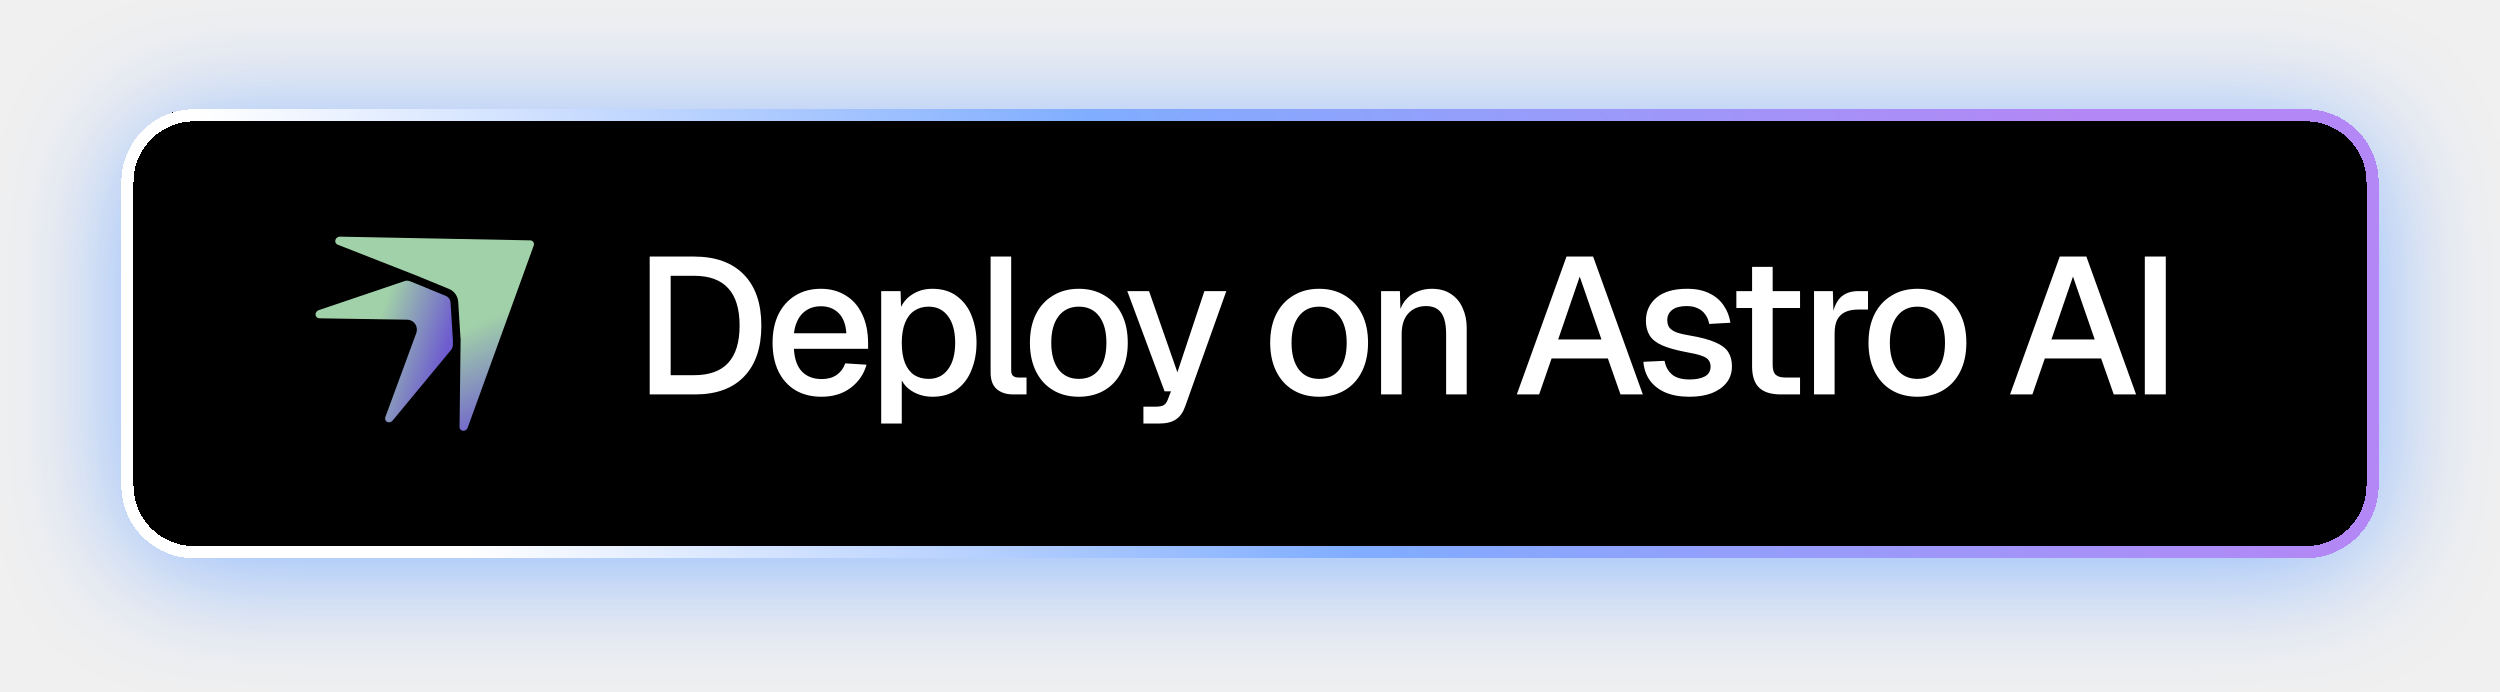
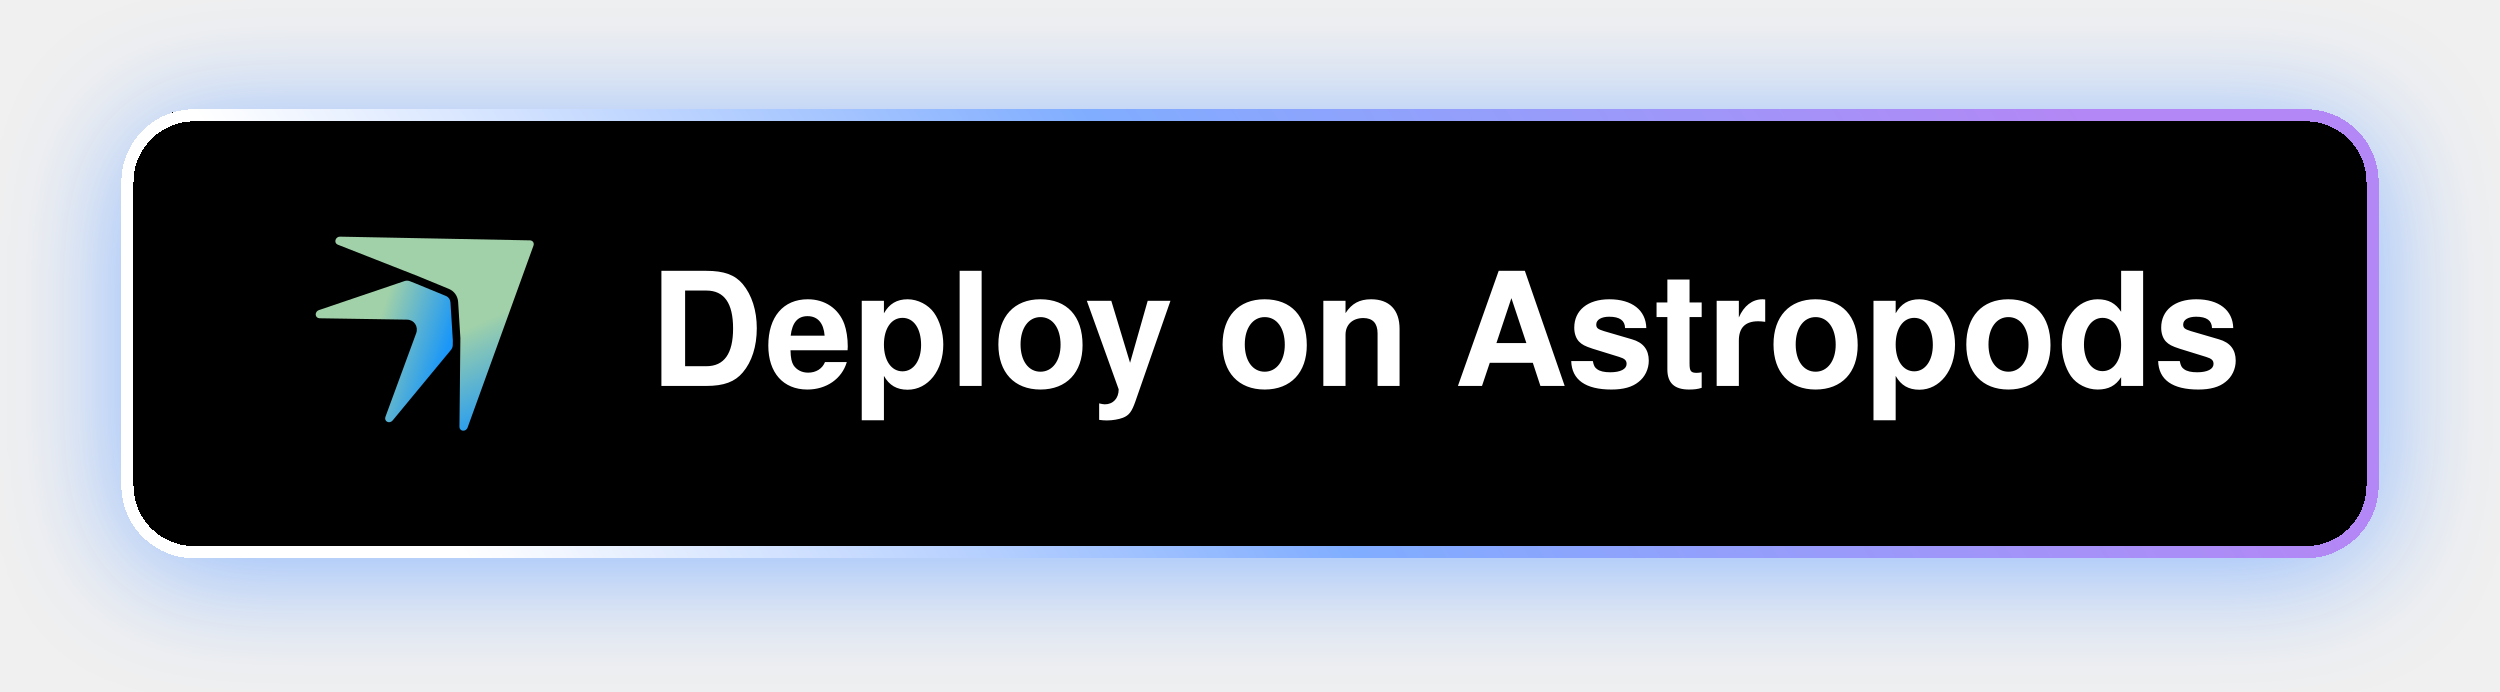
<svg xmlns="http://www.w3.org/2000/svg" width="206" height="57" viewBox="0 0 206 57" fill="none">
  <g filter="url(#filter0_d_27_3)">
    <rect x="10" y="9" width="186" height="37" rx="6" fill="black" shape-rendering="crispEdges" />
    <rect x="10.5" y="9.5" width="185" height="36" rx="5.5" stroke="url(#paint0_linear_27_3)" shape-rendering="crispEdges" />
-     <g clip-path="url(#clip0_27_3)">
-       <path d="M27.636 19.775C27.682 19.613 27.837 19.497 28.003 19.5L43.692 19.806C43.797 19.808 43.891 19.858 43.948 19.942C44.004 20.026 44.015 20.134 43.978 20.235L38.534 35.249C38.476 35.409 38.313 35.514 38.149 35.498C37.984 35.483 37.865 35.35 37.867 35.185L37.956 27.852L37.944 27.868L37.758 24.888C37.728 24.4 37.434 23.987 36.989 23.804L34.583 22.815L34.587 22.813L27.817 20.158C27.666 20.099 27.59 19.937 27.636 19.776V19.775Z" fill="url(#paint1_linear_27_3)" />
-       <path d="M37.32 28.055L37.311 27.906L37.125 24.926C37.11 24.68 36.969 24.48 36.748 24.389L34.342 23.399L34.184 23.334L33.77 23.172C33.631 23.117 33.477 23.113 33.335 23.162L26.264 25.555C26.099 25.611 25.989 25.773 26.001 25.938C26.014 26.104 26.146 26.226 26.315 26.229L33.541 26.342C34.128 26.352 34.499 26.908 34.293 27.47L31.755 34.361C31.696 34.523 31.759 34.693 31.904 34.766C32.05 34.839 32.237 34.794 32.349 34.659L37.17 28.831C37.262 28.72 37.314 28.58 37.316 28.436L37.32 28.055Z" fill="url(#paint2_linear_27_3)" />
-     </g>
-     <path d="M53.535 32.5V21.14H57.183C58.964 21.14 60.335 21.636 61.295 22.628C62.255 23.609 62.735 25.012 62.735 26.836C62.735 28.649 62.26 30.047 61.311 31.028C60.372 32.009 59.028 32.5 57.279 32.5H53.535ZM55.263 30.916H57.183C58.441 30.916 59.38 30.58 59.999 29.908C60.628 29.225 60.943 28.201 60.943 26.836C60.943 25.449 60.628 24.42 59.999 23.748C59.38 23.065 58.441 22.724 57.183 22.724H55.263V30.916ZM67.692 32.692C66.859 32.692 66.139 32.511 65.531 32.148C64.934 31.785 64.47 31.268 64.139 30.596C63.819 29.924 63.66 29.14 63.66 28.244C63.66 27.348 63.819 26.569 64.139 25.908C64.47 25.236 64.934 24.719 65.531 24.356C66.129 23.983 66.833 23.796 67.644 23.796C68.412 23.796 69.089 23.977 69.675 24.34C70.262 24.692 70.716 25.204 71.035 25.876C71.366 26.548 71.531 27.359 71.531 28.308V28.74H65.419C65.462 29.572 65.681 30.196 66.076 30.612C66.481 31.028 67.025 31.236 67.707 31.236C68.209 31.236 68.625 31.119 68.956 30.884C69.286 30.649 69.516 30.335 69.644 29.94L71.403 30.052C71.18 30.841 70.737 31.481 70.076 31.972C69.425 32.452 68.63 32.692 67.692 32.692ZM65.419 27.46H69.74C69.686 26.703 69.468 26.143 69.084 25.78C68.71 25.417 68.23 25.236 67.644 25.236C67.035 25.236 66.534 25.428 66.139 25.812C65.755 26.185 65.516 26.735 65.419 27.46ZM72.61 34.9V23.988H74.21L74.258 25.812L74.066 25.716C74.279 25.087 74.631 24.612 75.122 24.292C75.613 23.961 76.178 23.796 76.818 23.796C77.65 23.796 78.333 24.004 78.866 24.42C79.41 24.825 79.81 25.364 80.066 26.036C80.333 26.708 80.466 27.444 80.466 28.244C80.466 29.044 80.333 29.78 80.066 30.452C79.81 31.124 79.41 31.668 78.866 32.084C78.333 32.489 77.65 32.692 76.818 32.692C76.391 32.692 75.991 32.617 75.618 32.468C75.245 32.319 74.925 32.111 74.658 31.844C74.402 31.567 74.221 31.241 74.114 30.868L74.306 30.676V34.9H72.61ZM76.514 31.22C77.197 31.22 77.73 30.959 78.114 30.436C78.509 29.913 78.706 29.183 78.706 28.244C78.706 27.305 78.509 26.575 78.114 26.052C77.73 25.529 77.197 25.268 76.514 25.268C76.066 25.268 75.677 25.38 75.346 25.604C75.015 25.817 74.759 26.148 74.578 26.596C74.397 27.044 74.306 27.593 74.306 28.244C74.306 28.895 74.391 29.444 74.562 29.892C74.743 30.34 74.999 30.676 75.33 30.9C75.671 31.113 76.066 31.22 76.514 31.22ZM83.482 32.5C82.928 32.5 82.48 32.356 82.138 32.068C81.797 31.78 81.626 31.321 81.626 30.692V21.14H83.322V30.532C83.322 30.724 83.37 30.868 83.466 30.964C83.573 31.06 83.722 31.108 83.914 31.108H84.586V32.5H83.482ZM88.897 32.692C88.086 32.692 87.376 32.511 86.769 32.148C86.16 31.785 85.691 31.268 85.361 30.596C85.03 29.924 84.865 29.14 84.865 28.244C84.865 27.337 85.03 26.553 85.361 25.892C85.691 25.231 86.16 24.719 86.769 24.356C87.376 23.983 88.086 23.796 88.897 23.796C89.707 23.796 90.416 23.983 91.025 24.356C91.632 24.719 92.102 25.231 92.433 25.892C92.763 26.553 92.928 27.337 92.928 28.244C92.928 29.14 92.763 29.924 92.433 30.596C92.102 31.268 91.632 31.785 91.025 32.148C90.416 32.511 89.707 32.692 88.897 32.692ZM88.897 31.22C89.622 31.22 90.182 30.959 90.576 30.436C90.971 29.903 91.168 29.172 91.168 28.244C91.168 27.316 90.971 26.591 90.576 26.068C90.182 25.535 89.622 25.268 88.897 25.268C88.182 25.268 87.622 25.535 87.216 26.068C86.822 26.591 86.624 27.316 86.624 28.244C86.624 29.172 86.822 29.903 87.216 30.436C87.622 30.959 88.182 31.22 88.897 31.22ZM94.217 34.9V33.508H95.257C95.545 33.508 95.758 33.465 95.897 33.38C96.035 33.295 96.142 33.151 96.217 32.948L96.489 32.244H95.961L92.889 23.988H94.681L97.017 30.676L99.241 23.988H101.049L97.657 33.492C97.486 33.983 97.23 34.34 96.889 34.564C96.558 34.788 96.094 34.9 95.497 34.9H94.217ZM108.695 32.692C107.885 32.692 107.175 32.511 106.567 32.148C105.959 31.785 105.49 31.268 105.159 30.596C104.829 29.924 104.663 29.14 104.663 28.244C104.663 27.337 104.829 26.553 105.159 25.892C105.49 25.231 105.959 24.719 106.567 24.356C107.175 23.983 107.885 23.796 108.695 23.796C109.506 23.796 110.215 23.983 110.823 24.356C111.431 24.719 111.901 25.231 112.231 25.892C112.562 26.553 112.727 27.337 112.727 28.244C112.727 29.14 112.562 29.924 112.231 30.596C111.901 31.268 111.431 31.785 110.823 32.148C110.215 32.511 109.506 32.692 108.695 32.692ZM108.695 31.22C109.421 31.22 109.981 30.959 110.375 30.436C110.77 29.903 110.967 29.172 110.967 28.244C110.967 27.316 110.77 26.591 110.375 26.068C109.981 25.535 109.421 25.268 108.695 25.268C107.981 25.268 107.421 25.535 107.015 26.068C106.621 26.591 106.423 27.316 106.423 28.244C106.423 29.172 106.621 29.903 107.015 30.436C107.421 30.959 107.981 31.22 108.695 31.22ZM113.801 32.5V23.988H115.353L115.417 26.26L115.209 26.148C115.305 25.593 115.487 25.145 115.753 24.804C116.02 24.463 116.345 24.212 116.729 24.052C117.113 23.881 117.529 23.796 117.977 23.796C118.617 23.796 119.145 23.94 119.561 24.228C119.988 24.505 120.308 24.889 120.521 25.38C120.745 25.86 120.857 26.409 120.857 27.028V32.5H119.161V27.54C119.161 27.039 119.108 26.617 119.001 26.276C118.895 25.935 118.719 25.673 118.473 25.492C118.228 25.311 117.908 25.22 117.513 25.22C116.916 25.22 116.431 25.417 116.057 25.812C115.684 26.207 115.497 26.783 115.497 27.54V32.5H113.801ZM124.985 32.5L129.081 21.14H131.273L135.369 32.5H133.529L132.489 29.54H127.849L126.825 32.5H124.985ZM128.393 27.972H131.961L130.169 22.788L128.393 27.972ZM139.224 32.692C138.424 32.692 137.746 32.569 137.192 32.324C136.648 32.079 136.226 31.743 135.928 31.316C135.629 30.879 135.458 30.377 135.416 29.812L137.16 29.732C137.245 30.201 137.448 30.575 137.768 30.852C138.088 31.129 138.573 31.268 139.224 31.268C139.757 31.268 140.178 31.183 140.488 31.012C140.797 30.841 140.952 30.569 140.952 30.196C140.952 29.993 140.898 29.823 140.792 29.684C140.696 29.535 140.504 29.412 140.216 29.316C139.928 29.209 139.501 29.108 138.936 29.012C138.093 28.852 137.432 28.665 136.952 28.452C136.472 28.239 136.13 27.967 135.928 27.636C135.725 27.305 135.624 26.905 135.624 26.436C135.624 25.657 135.912 25.023 136.488 24.532C137.074 24.041 137.917 23.796 139.016 23.796C139.752 23.796 140.37 23.924 140.872 24.18C141.373 24.425 141.762 24.761 142.04 25.188C142.328 25.604 142.509 26.073 142.584 26.596L140.84 26.692C140.786 26.393 140.68 26.137 140.52 25.924C140.37 25.7 140.168 25.529 139.912 25.412C139.656 25.284 139.352 25.22 139 25.22C138.456 25.22 138.05 25.327 137.784 25.54C137.517 25.753 137.384 26.031 137.384 26.372C137.384 26.628 137.442 26.836 137.56 26.996C137.688 27.156 137.89 27.289 138.168 27.396C138.445 27.492 138.813 27.577 139.272 27.652C140.157 27.801 140.85 27.988 141.352 28.212C141.853 28.425 142.205 28.692 142.408 29.012C142.61 29.332 142.712 29.721 142.712 30.18C142.712 30.713 142.562 31.167 142.264 31.54C141.965 31.913 141.554 32.201 141.032 32.404C140.509 32.596 139.906 32.692 139.224 32.692ZM146.74 32.5C145.929 32.5 145.332 32.313 144.948 31.94C144.564 31.567 144.372 30.985 144.372 30.196V21.988H146.068V30.068C146.068 30.463 146.153 30.735 146.324 30.884C146.494 31.033 146.756 31.108 147.108 31.108H148.324V32.5H146.74ZM143.076 25.38V23.988H148.324V25.38H143.076ZM149.476 32.5V23.988H151.028L151.092 26.244L150.948 26.196C151.066 25.428 151.3 24.868 151.652 24.516C152.015 24.164 152.5 23.988 153.108 23.988H153.924V25.508H153.108C152.682 25.508 152.324 25.577 152.036 25.716C151.748 25.855 151.53 26.068 151.38 26.356C151.242 26.644 151.172 27.017 151.172 27.476V32.5H149.476ZM157.996 32.692C157.186 32.692 156.476 32.511 155.868 32.148C155.26 31.785 154.791 31.268 154.46 30.596C154.13 29.924 153.964 29.14 153.964 28.244C153.964 27.337 154.13 26.553 154.46 25.892C154.791 25.231 155.26 24.719 155.868 24.356C156.476 23.983 157.186 23.796 157.996 23.796C158.807 23.796 159.516 23.983 160.124 24.356C160.732 24.719 161.202 25.231 161.532 25.892C161.863 26.553 162.028 27.337 162.028 28.244C162.028 29.14 161.863 29.924 161.532 30.596C161.202 31.268 160.732 31.785 160.124 32.148C159.516 32.511 158.807 32.692 157.996 32.692ZM157.996 31.22C158.722 31.22 159.282 30.959 159.676 30.436C160.071 29.903 160.268 29.172 160.268 28.244C160.268 27.316 160.071 26.591 159.676 26.068C159.282 25.535 158.722 25.268 157.996 25.268C157.282 25.268 156.722 25.535 156.316 26.068C155.922 26.591 155.724 27.316 155.724 28.244C155.724 29.172 155.922 29.903 156.316 30.436C156.722 30.959 157.282 31.22 157.996 31.22ZM165.629 32.5L169.725 21.14H171.917L176.013 32.5H174.173L173.133 29.54H168.493L167.469 32.5H165.629ZM169.037 27.972H172.605L170.813 22.788L169.037 27.972ZM176.733 32.5V21.14H178.461V32.5H176.733Z" fill="white" />
+     <svg x="26" y="19.5" width="18" height="16" viewBox="0 0 31.39 27.94">
+       <path d="M2.852 0.48 C2.932 0.198 3.203 -0.006 3.492 0 L30.843 0.534 C31.027 0.538 31.191 0.625 31.289 0.772 C31.388 0.918 31.407 1.106 31.342 1.283 L21.852 27.487 C21.751 27.766 21.466 27.95 21.18 27.922 C20.893 27.894 20.685 27.664 20.689 27.376 L20.822 14.605 L20.498 9.403 C20.446 8.552 19.934 7.832 19.157 7.513 L14.963 5.786 L14.97 5.783 L3.167 1.149 C2.904 1.045 2.772 0.763 2.852 0.481 V0.48 H2.852 Z" fill="url(#paint1_linear_27_3)" />
+       <path d="M19.735 14.931 L19.719 14.672 L19.395 9.47 C19.369 9.041 19.123 8.691 18.737 8.532 L14.543 6.806 L14.268 6.692 L13.546 6.409 C13.303 6.313 13.034 6.306 12.787 6.39 L0.46 10.569 C0.173 10.665 -0.019 10.948 0.002 11.236 C0.024 11.525 0.255 11.739 0.549 11.744 L13.146 11.941 C14.17 11.958 14.816 12.93 14.457 13.91 L10.034 25.936 C9.93 26.218 10.039 26.516 10.293 26.643 C10.548 26.77 10.873 26.691 11.068 26.456 L19.474 16.285 C19.635 16.09 19.724 15.847 19.727 15.594 L19.735 14.931 V14.931 Z" fill="url(#paint2_linear_27_3)" />
+     </svg>
+     <text x="53.5" y="31.8" font-family="-apple-system, BlinkMacSystemFont, 'Segoe UI', Helvetica, Arial, sans-serif" font-size="13" font-weight="600" fill="white">Deploy on Astropods</text>
  </g>
  <defs>
    <filter id="filter0_d_27_3" x="0" y="0" width="206" height="57" filterUnits="userSpaceOnUse" color-interpolation-filters="sRGB">
      <feFlood flood-opacity="0" result="BackgroundImageFix" />
      <feColorMatrix in="SourceAlpha" type="matrix" values="0 0 0 0 0 0 0 0 0 0 0 0 0 0 0 0 0 0 127 0" result="hardAlpha" />
      <feOffset dy="1" />
      <feGaussianBlur stdDeviation="5" />
      <feComposite in2="hardAlpha" operator="out" />
      <feColorMatrix type="matrix" values="0 0 0 0 0.545 0 0 0 0 0.718 0 0 0 0 1 0 0 0 1 0" />
      <feBlend mode="normal" in2="BackgroundImageFix" result="effect1_dropShadow_27_3" />
      <feBlend mode="normal" in="SourceGraphic" in2="effect1_dropShadow_27_3" result="shape" />
    </filter>
    <linearGradient id="paint0_linear_27_3" x1="34.549" y1="46" x2="150.919" y2="-24.764" gradientUnits="userSpaceOnUse">
      <stop offset="0.024" stop-color="white" />
      <stop offset="0.486" stop-color="#80ADFF" />
      <stop offset="1" stop-color="#B387F5" />
    </linearGradient>
-     <linearGradient id="paint1_linear_27_3" x1="37.744" y1="37.098" x2="34.129" y2="28.997" gradientUnits="userSpaceOnUse">
-       <stop stop-color="#6D5BD0" />
+     <linearGradient id="paint1_linear_27_3" x1="28.781" y1="27.002" x2="22.468" y2="12.869" gradientUnits="userSpaceOnUse">
+       <stop stop-color="#1A97F8" />
      <stop offset="1" stop-color="#A1D1A8" />
    </linearGradient>
-     <linearGradient id="paint2_linear_27_3" x1="34.565" y1="35.812" x2="28.805" y2="33.95" gradientUnits="userSpaceOnUse">
-       <stop stop-color="#6D5BD0" />
+     <linearGradient id="paint2_linear_27_3" x1="18.139" y1="18.536" x2="8.095" y2="15.292" gradientUnits="userSpaceOnUse">
+       <stop stop-color="#1A97F8" />
      <stop offset="1" stop-color="#A1D1A8" />
    </linearGradient>
-     <clipPath id="clip0_27_3">
-       <rect width="18" height="16" fill="white" transform="translate(26 19.5)" />
-     </clipPath>
  </defs>
</svg>
